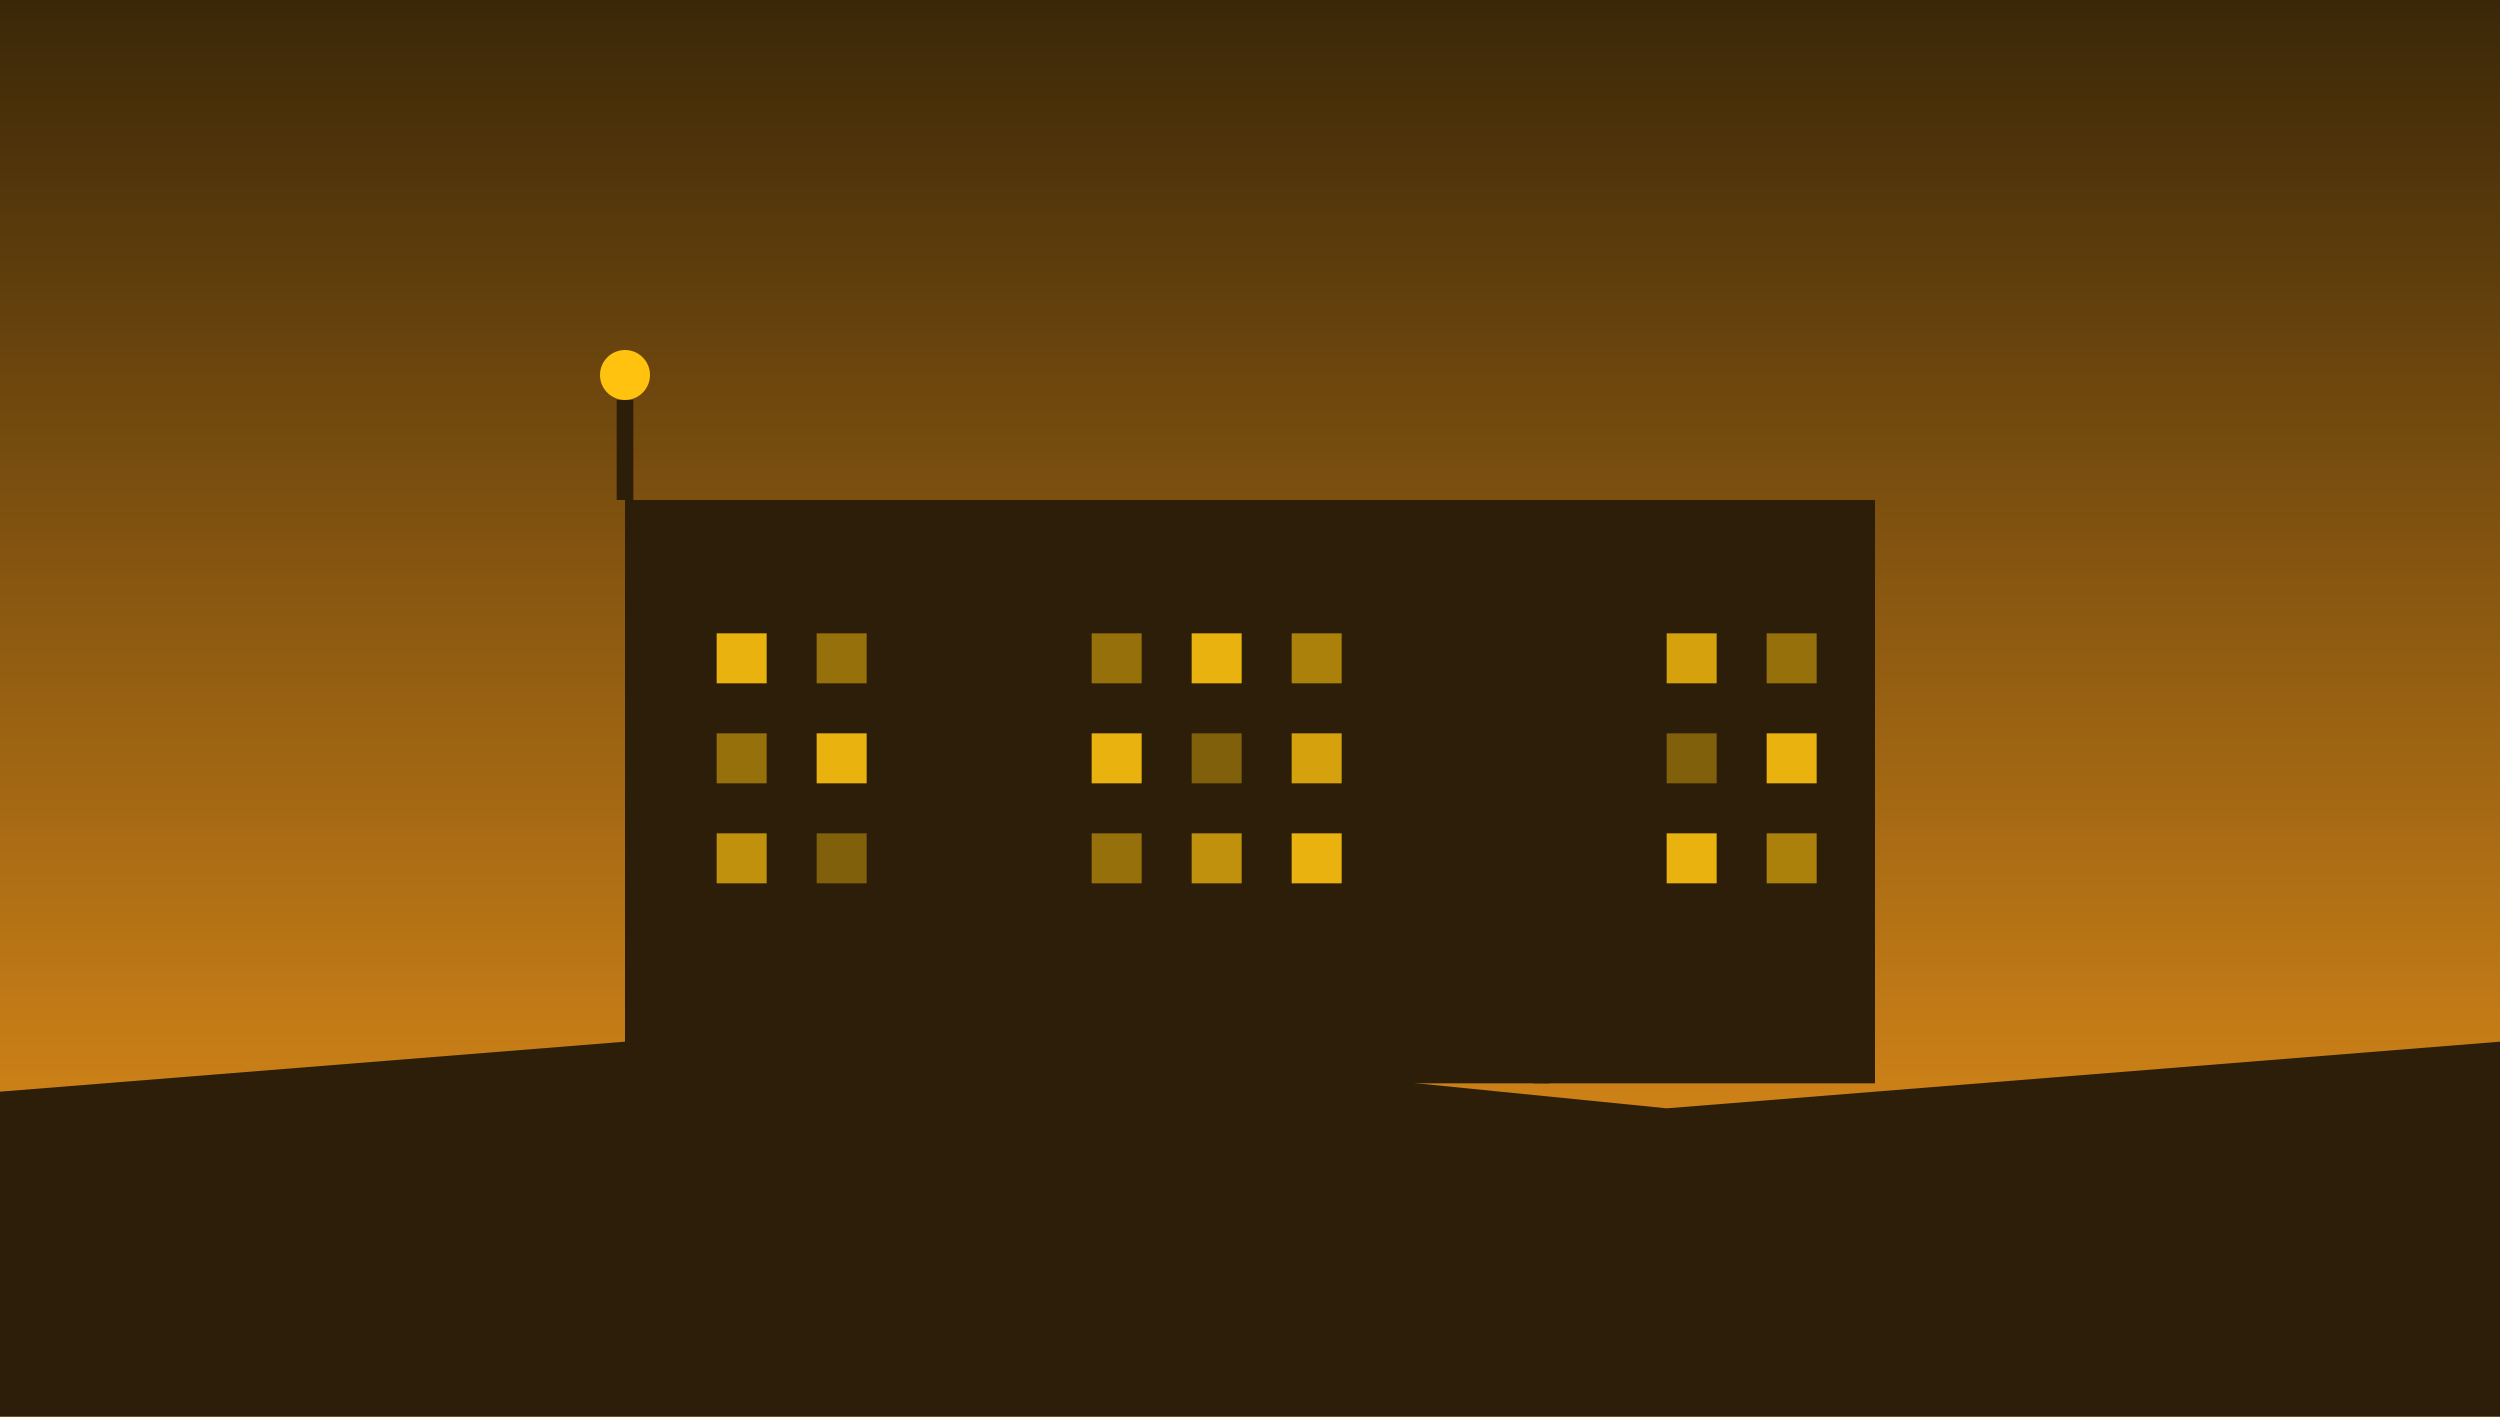
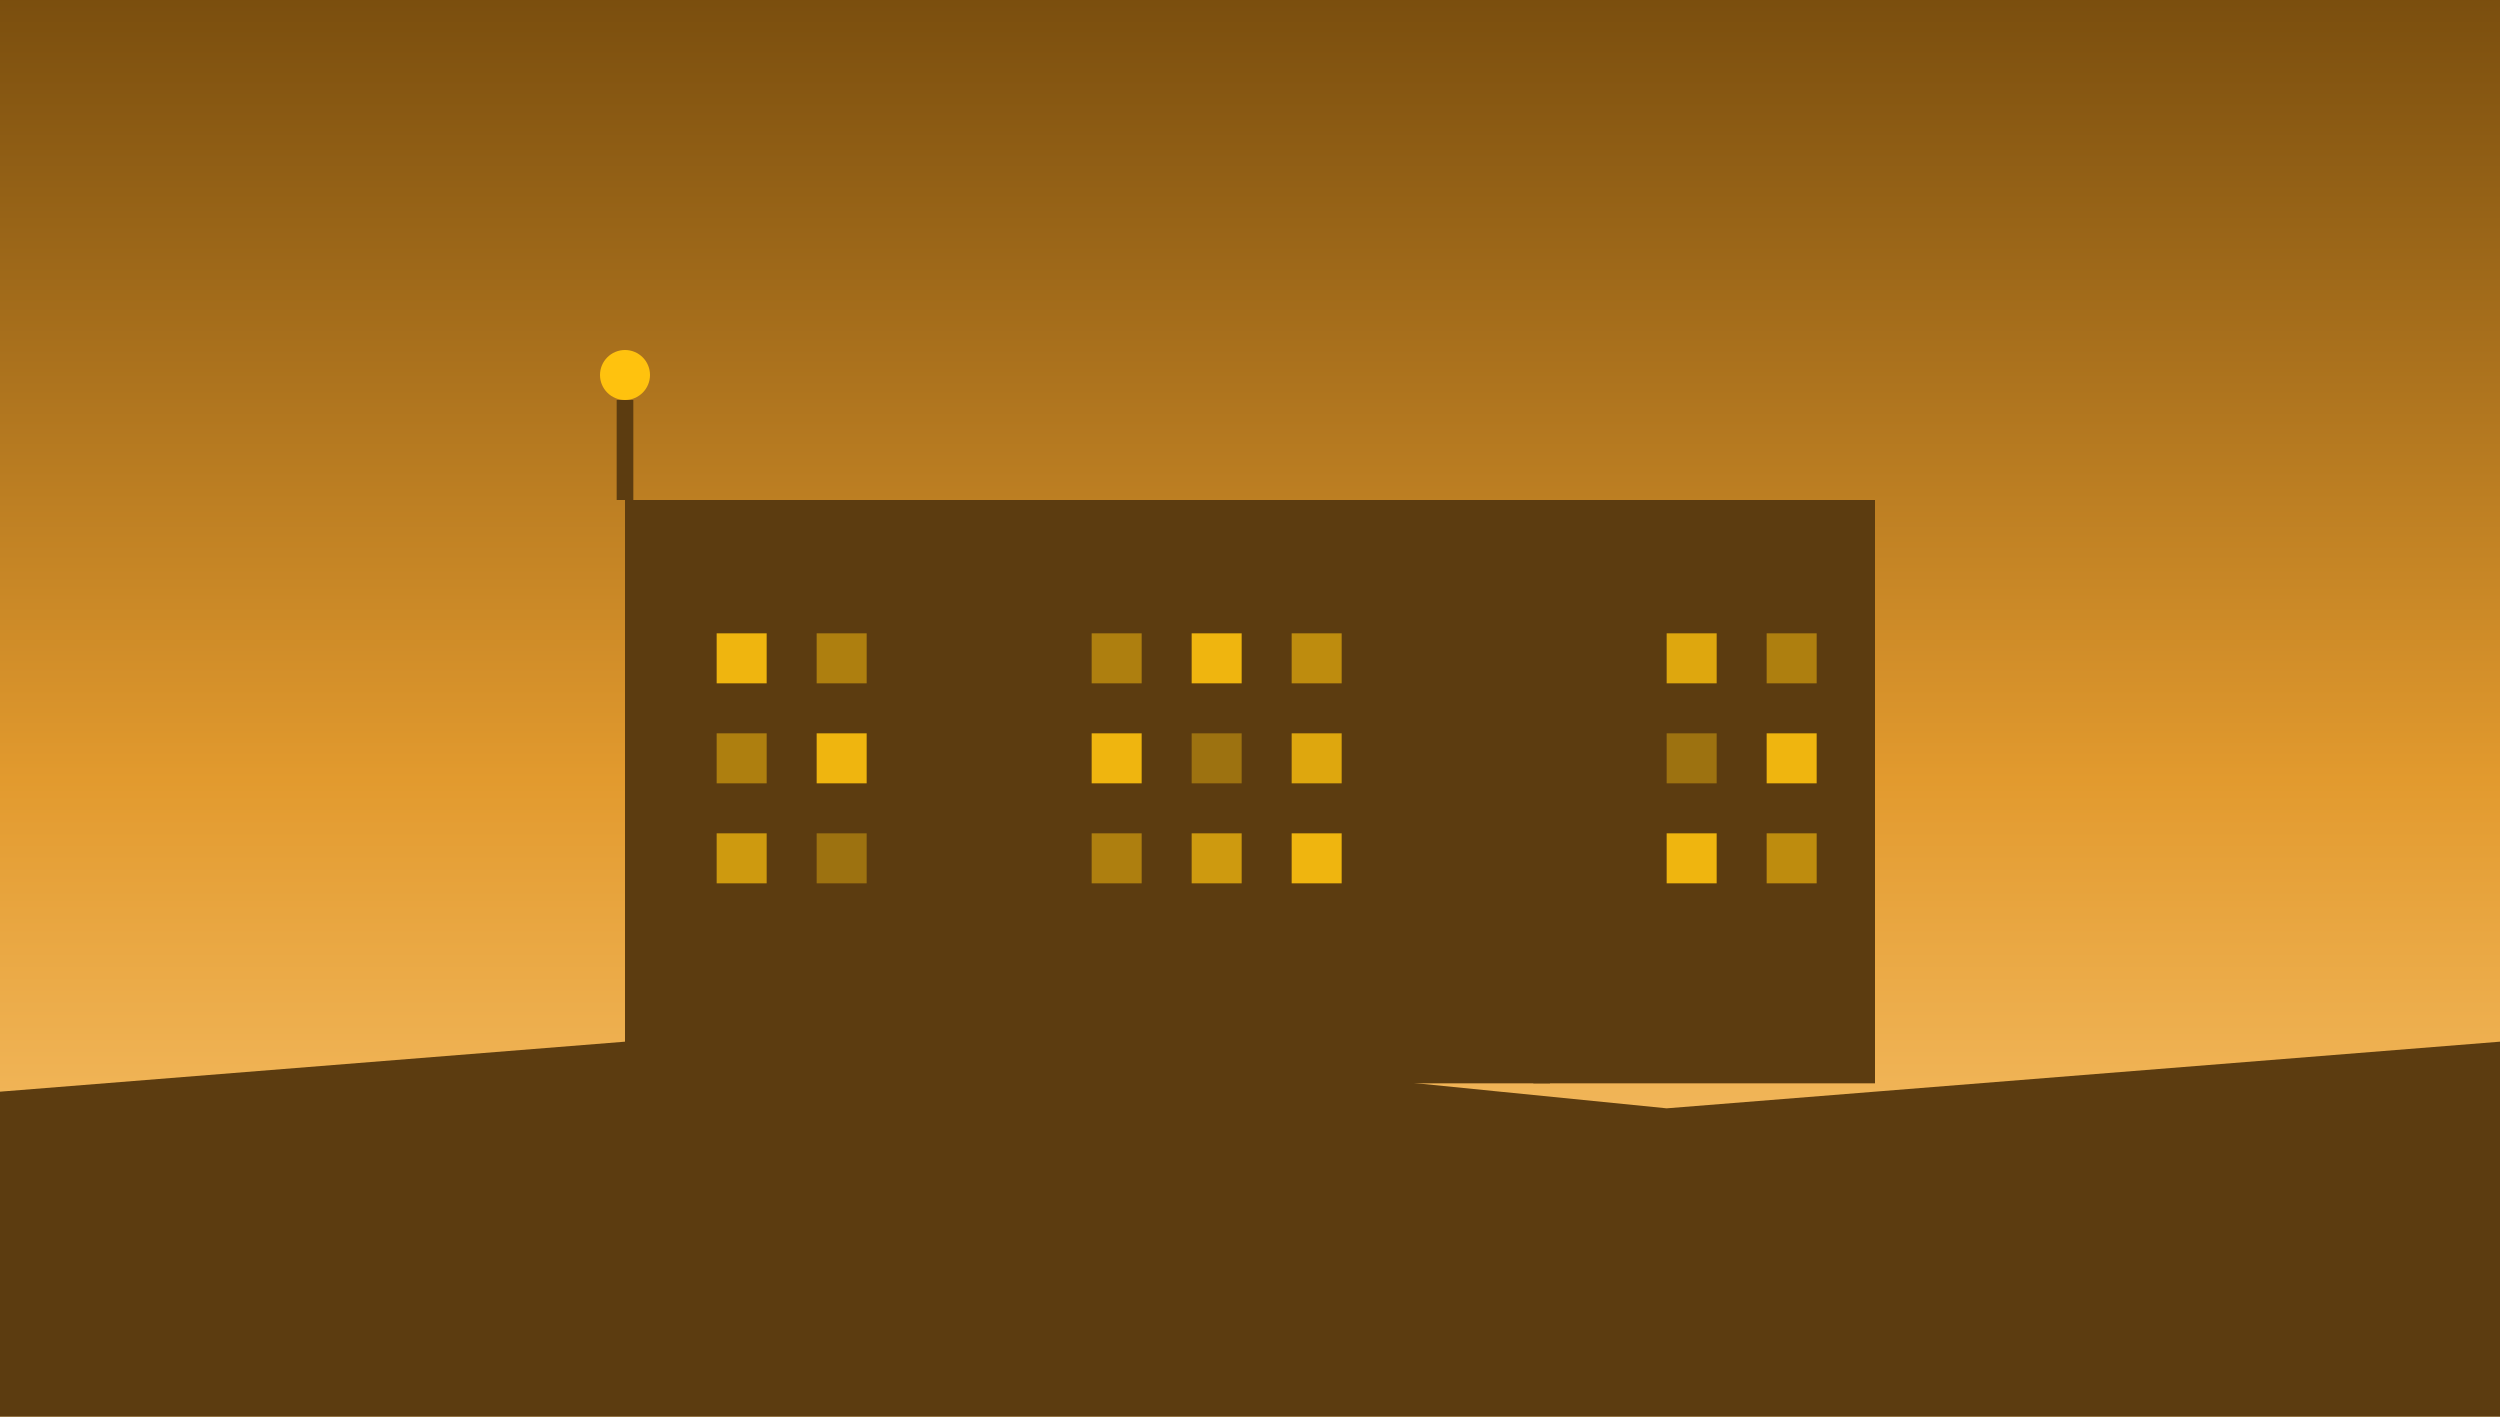
<svg xmlns="http://www.w3.org/2000/svg" viewBox="0 0 600 340" preserveAspectRatio="xMidYMax slice">
  <defs>
    <linearGradient id="skyL" x1="0" y1="0" x2="0" y2="1">
-       <stop offset="0%" stop-color="#3a2708" />
-       <stop offset="100%" stop-color="#F79B1C" />
+       <stop offset="0%" stop-color="#7a4e0e" />
+       <stop offset="55%" stop-color="#e29a2e" />
+       <stop offset="100%" stop-color="#ffcf80" />
    </linearGradient>
  </defs>
  <rect width="600" height="340" fill="url(#skyL)" />
-   <path d="M0,262 L200,246 400,266 600,250 600,340 0,340 Z" fill="#2c1e08" />
-   <g fill="#2c1e08">
+   <path d="M0,262 L200,246 400,266 600,250 600,340 0,340 Z" fill="#5c3c10" />
+   <g fill="#5c3c10">
    <rect x="150" y="132" width="300" height="128" />
    <rect x="150" y="120" width="300" height="14" />
-     <line x1="230" y1="132" x2="230" y2="260" stroke="#2c1e08" stroke-width="4" />
-     <line x1="370" y1="132" x2="370" y2="260" stroke="#2c1e08" stroke-width="4" />
-     <line x1="150" y1="96" x2="150" y2="120" stroke="#2c1e08" stroke-width="4" />
+     <line x1="230" y1="132" x2="230" y2="260" stroke="#5c3c10" stroke-width="4" />
+     <line x1="370" y1="132" x2="370" y2="260" stroke="#5c3c10" stroke-width="4" />
+     <line x1="150" y1="96" x2="150" y2="120" stroke="#5c3c10" stroke-width="4" />
    <circle cx="150" cy="90" r="6" fill="#FFC20E" />
  </g>
  <g fill="#FFC20E">
    <rect x="172" y="152" width="12" height="12" opacity="0.9" />
    <rect x="196" y="152" width="12" height="12" opacity="0.5" />
    <rect x="172" y="176" width="12" height="12" opacity="0.5" />
    <rect x="196" y="176" width="12" height="12" opacity="0.9" />
    <rect x="172" y="200" width="12" height="12" opacity="0.7" />
    <rect x="196" y="200" width="12" height="12" opacity="0.4" />
    <rect x="262" y="152" width="12" height="12" opacity="0.5" />
    <rect x="286" y="152" width="12" height="12" opacity="0.9" />
    <rect x="310" y="152" width="12" height="12" opacity="0.6" />
    <rect x="262" y="176" width="12" height="12" opacity="0.9" />
    <rect x="286" y="176" width="12" height="12" opacity="0.4" />
    <rect x="310" y="176" width="12" height="12" opacity="0.8" />
    <rect x="262" y="200" width="12" height="12" opacity="0.5" />
    <rect x="286" y="200" width="12" height="12" opacity="0.7" />
    <rect x="310" y="200" width="12" height="12" opacity="0.9" />
    <rect x="400" y="152" width="12" height="12" opacity="0.8" />
    <rect x="424" y="152" width="12" height="12" opacity="0.5" />
    <rect x="400" y="176" width="12" height="12" opacity="0.4" />
    <rect x="424" y="176" width="12" height="12" opacity="0.9" />
    <rect x="400" y="200" width="12" height="12" opacity="0.9" />
    <rect x="424" y="200" width="12" height="12" opacity="0.6" />
  </g>
</svg>
